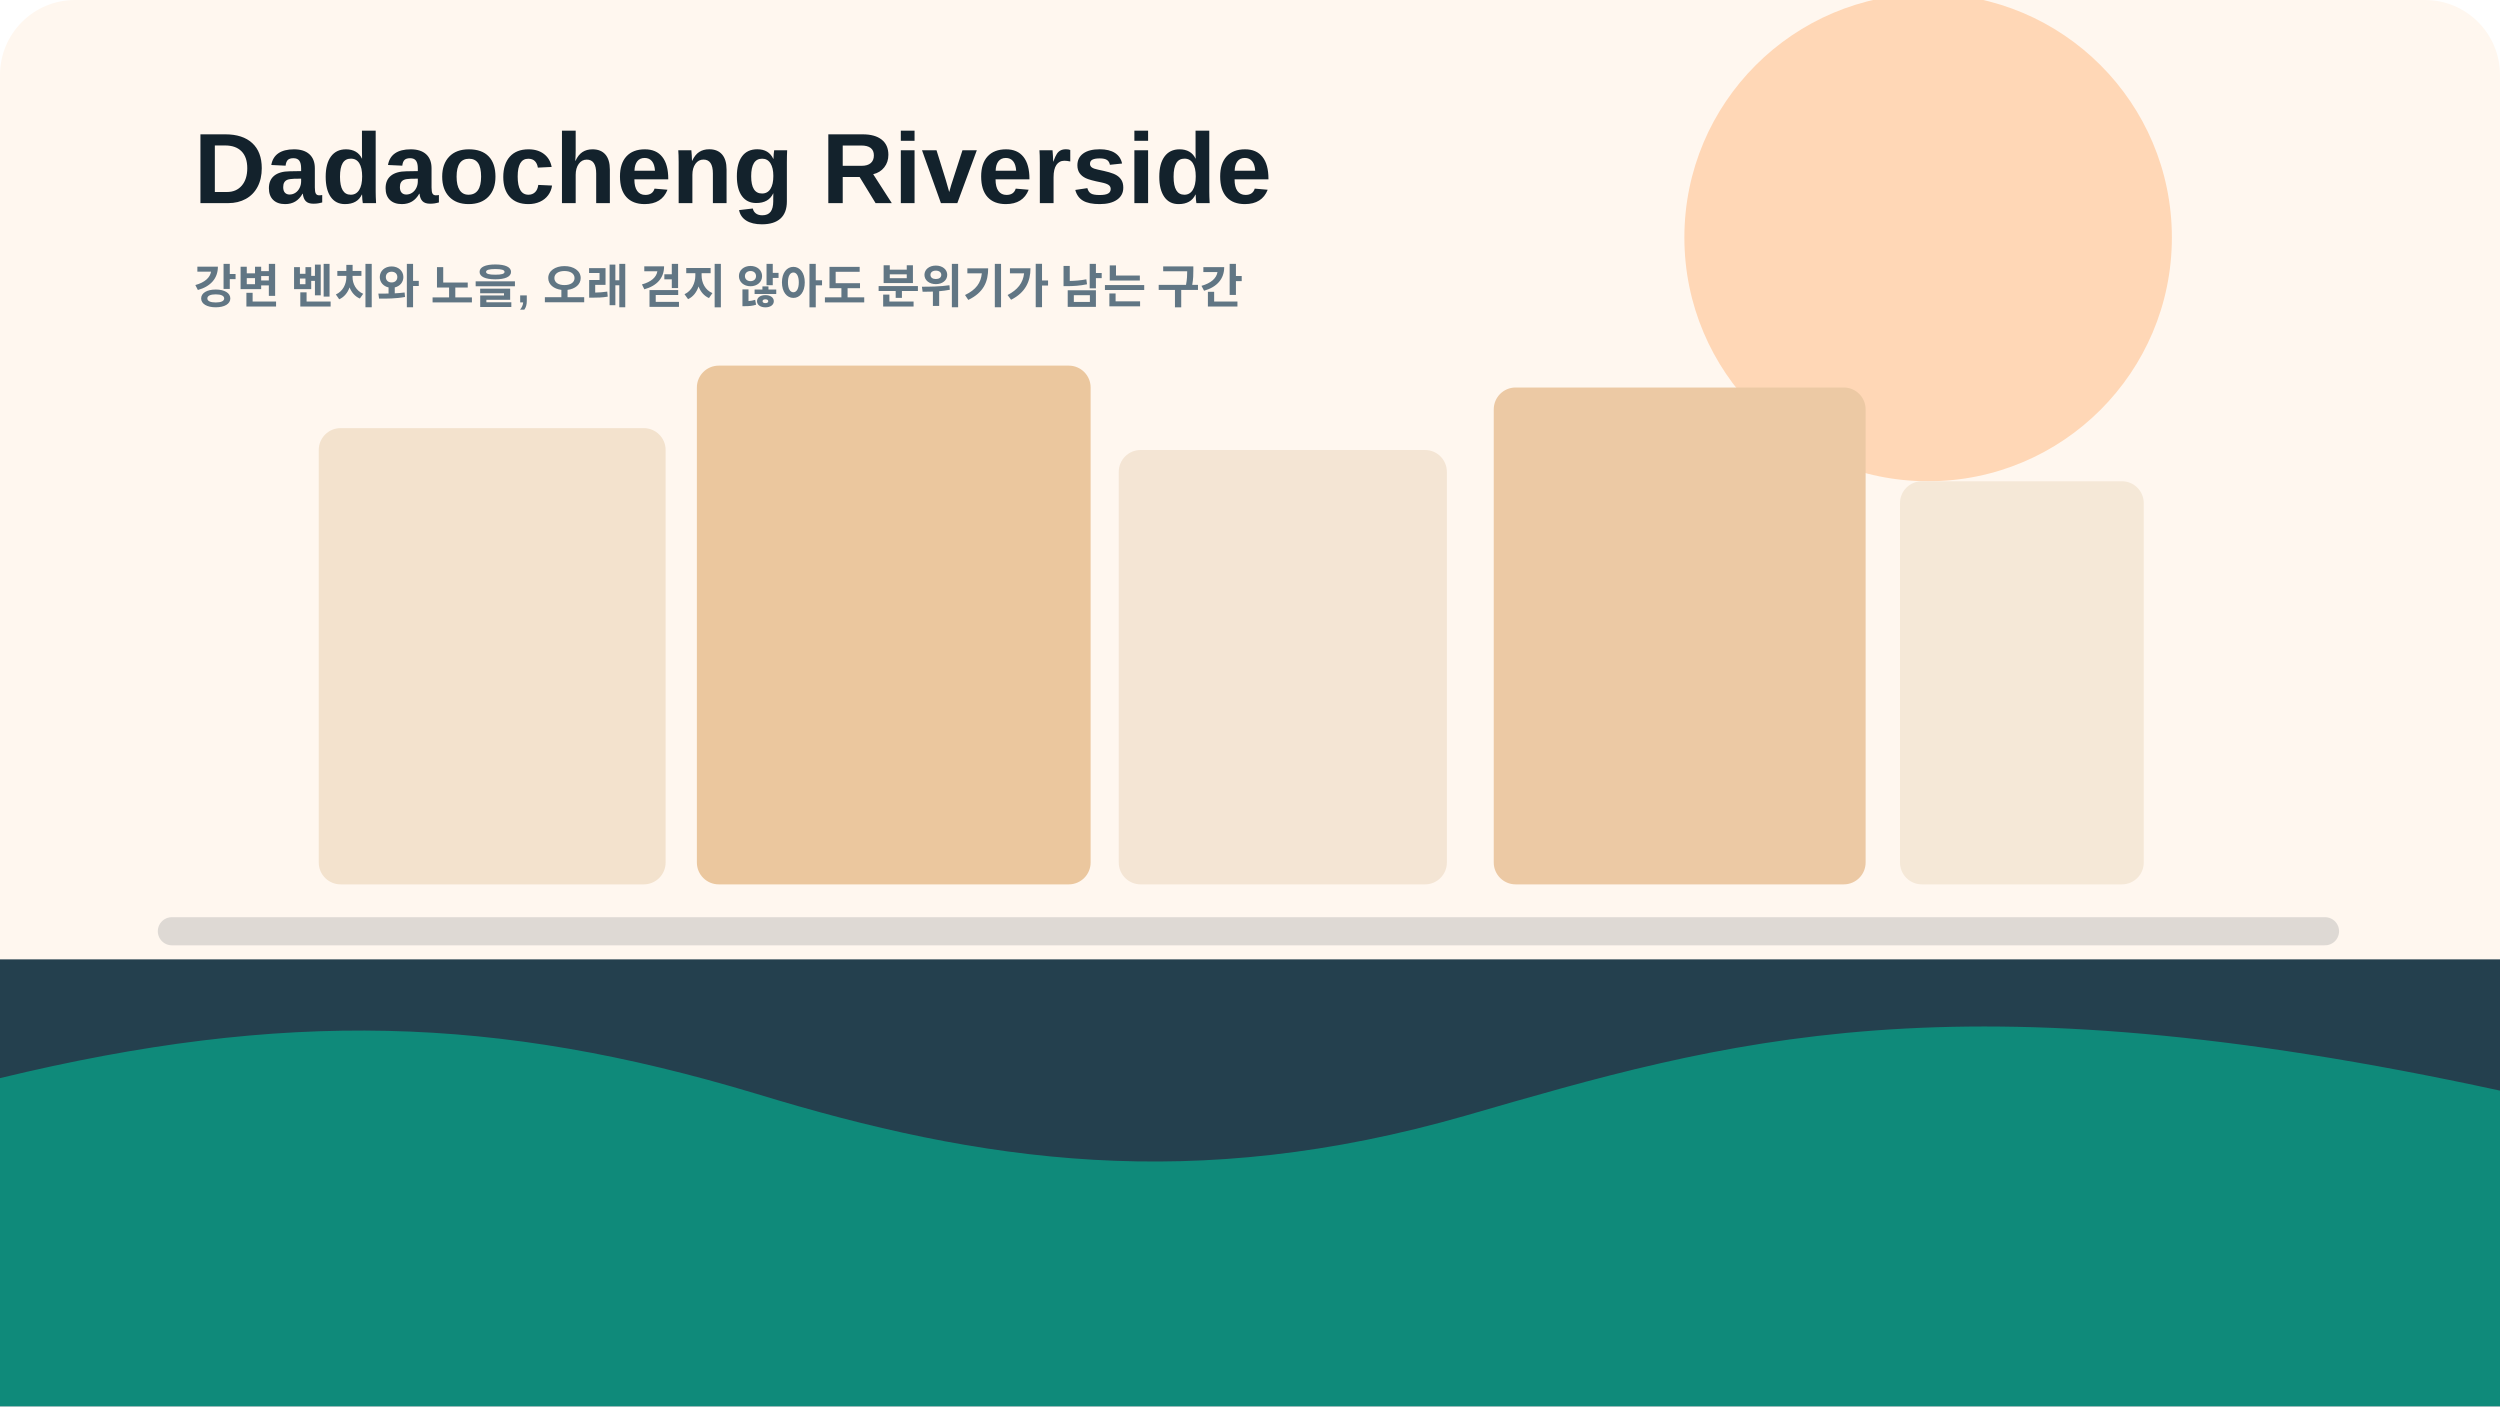
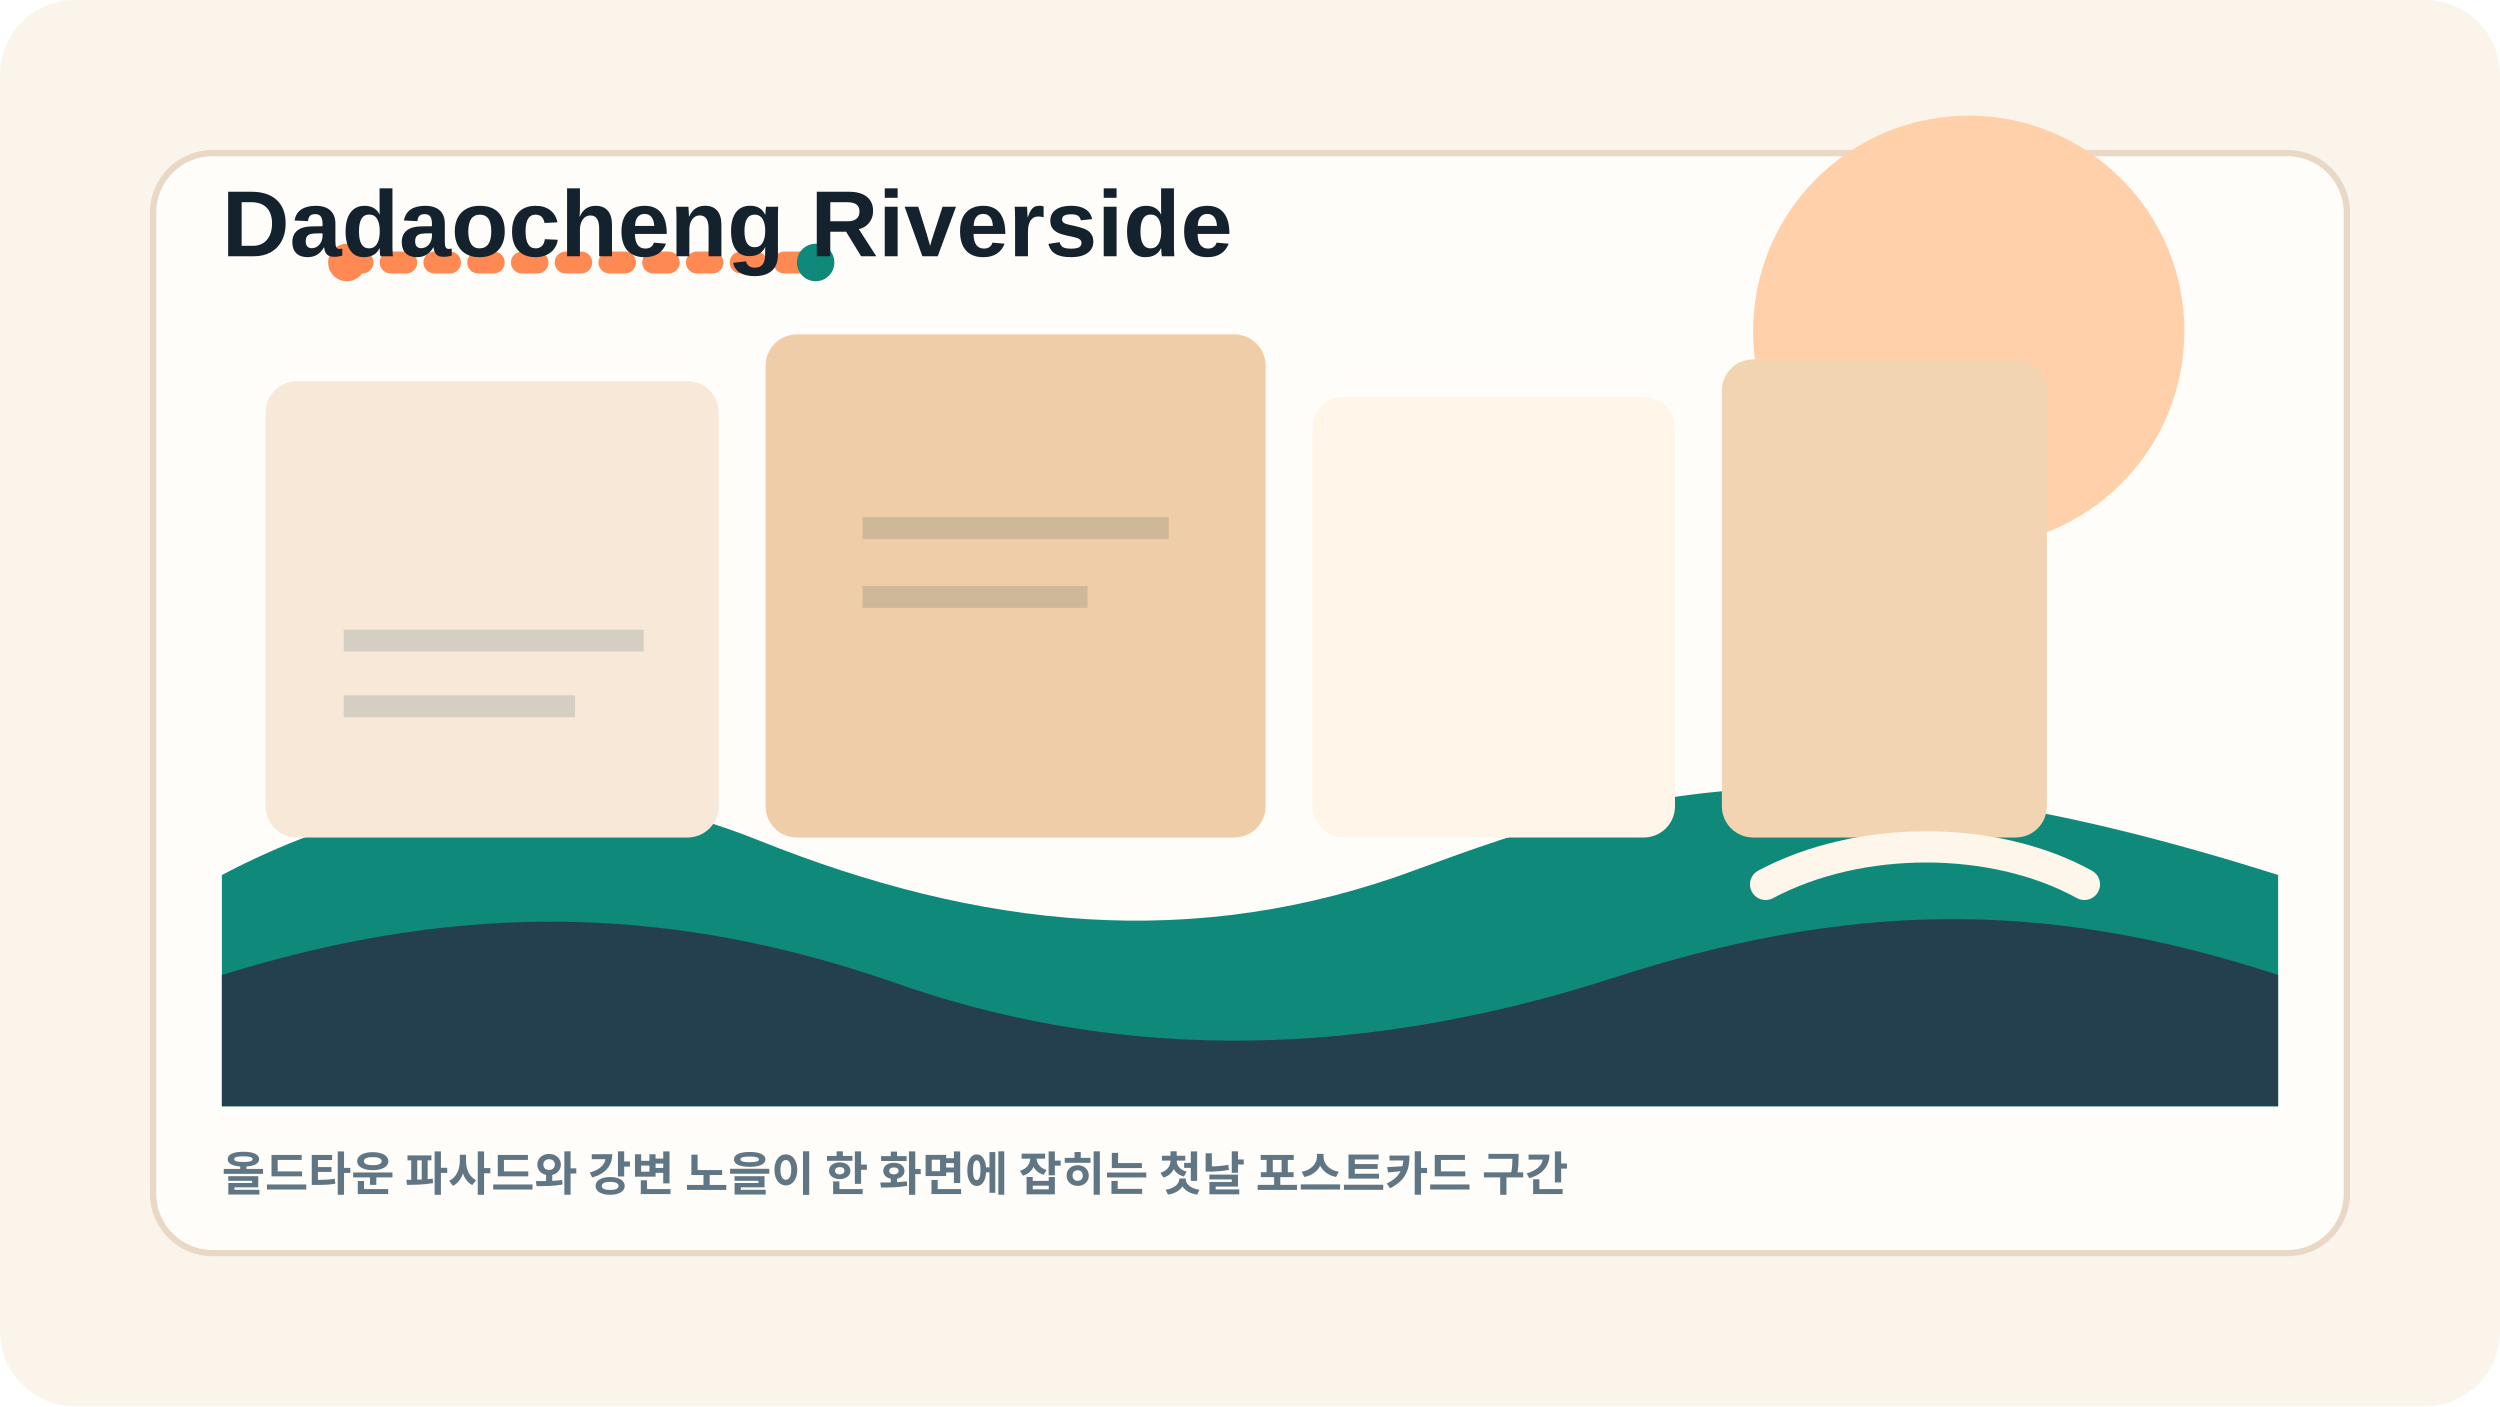
<svg xmlns="http://www.w3.org/2000/svg" width="1600" height="900" viewBox="0 0 1600 900" fill="none">
-   <rect width="1600" height="900" rx="48" fill="#FFF7EF" />
-   <circle cx="1234" cy="152" r="156" fill="#FFD7B6" />
-   <rect y="614" width="1600" height="286" fill="#24404E" />
-   <path d="M0 690C182 646 318 650 484 700C628 744 764 764 938 714C1104 666 1250 622 1600 698V900H0V690Z" fill="#0F8A7A" />
-   <rect x="204" y="274" width="222" height="292" rx="14" fill="#F3E2CD" />
-   <rect x="446" y="234" width="252" height="332" rx="14" fill="#EBC79E" />
-   <rect x="716" y="288" width="210" height="278" rx="14" fill="#F4E5D4" />
-   <rect x="956" y="248" width="238" height="318" rx="14" fill="#ECC9A4" />
-   <rect x="1216" y="308" width="156" height="258" rx="14" fill="#F5E8D7" />
-   <path d="M110 596H1488" stroke="#13222C" stroke-width="18" stroke-linecap="round" stroke-opacity="0.14" />
-   <text x="124" y="130" fill="#13222C" font-family="Pretendard, Arial, sans-serif" font-size="64" font-weight="800">Dadaocheng Riverside</text>
-   <text x="124" y="194" fill="#617684" font-family="Pretendard, Arial, sans-serif" font-size="30" font-weight="600">강변 벤치와 노을, 오래 걷지 않아도 분위기가 남는 구간</text>
+   <rect width="1600" height="900" rx="48" fill="#FBF4EA" />
+   <rect x="98" y="98" width="1404" height="704" rx="38" fill="#FFFDF9" stroke="#E9D8C5" stroke-width="4" />
+   <circle cx="1260" cy="212" r="138" fill="#FFD0A9" />
+   <path d="M142 560C256 500 372 492 486 538C626 594 764 610 908 556C1044 506 1168 468 1458 560V708H142V560Z" fill="#0F8A7A" />
+   <path d="M142 624C302 574 436 582 570 628C704 676 858 682 1032 626C1180 578 1306 574 1458 624V708H142V624Z" fill="#24404E" />
+   <rect x="170" y="244" width="290" height="292" rx="20" fill="#F7E8D8" />
+   <rect x="490" y="214" width="320" height="322" rx="20" fill="#EFCDA9" />
+   <rect x="840" y="254" width="232" height="282" rx="20" fill="#FFF5E8" />
+   <rect x="1102" y="230" width="208" height="306" rx="20" fill="#F2D4B3" />
+   <path d="M220 410H412" stroke="#24404E" stroke-width="14" stroke-opacity="0.16" />
+   <path d="M220 452H368" stroke="#24404E" stroke-width="14" stroke-opacity="0.16" />
+   <path d="M552 338H748" stroke="#24404E" stroke-width="14" stroke-opacity="0.16" />
+   <path d="M552 382H696" stroke="#24404E" stroke-width="14" stroke-opacity="0.16" />
+   <path d="M222 168H522" stroke="#FF8953" stroke-width="14" stroke-linecap="round" stroke-dasharray="10 18" />
+   <circle cx="222" cy="168" r="12" fill="#FF8953" />
+   <circle cx="522" cy="168" r="12" fill="#0F8A7A" />
+   <path d="M1130 566C1190 534 1276 534 1334 566" stroke="#FFF6EB" stroke-width="20" stroke-linecap="round" />
+   <text x="142" y="164" fill="#13222C" font-family="Pretendard, Arial, sans-serif" font-size="60" font-weight="800">Dadaocheng Riverside</text>
+   <text x="142" y="762" fill="#617684" font-family="Pretendard, Arial, sans-serif" font-size="30" font-weight="600">올드타운 파사드와 강변 노을이 한 화면에 잡히는 첫날 포스트카드 구간</text>
</svg>
